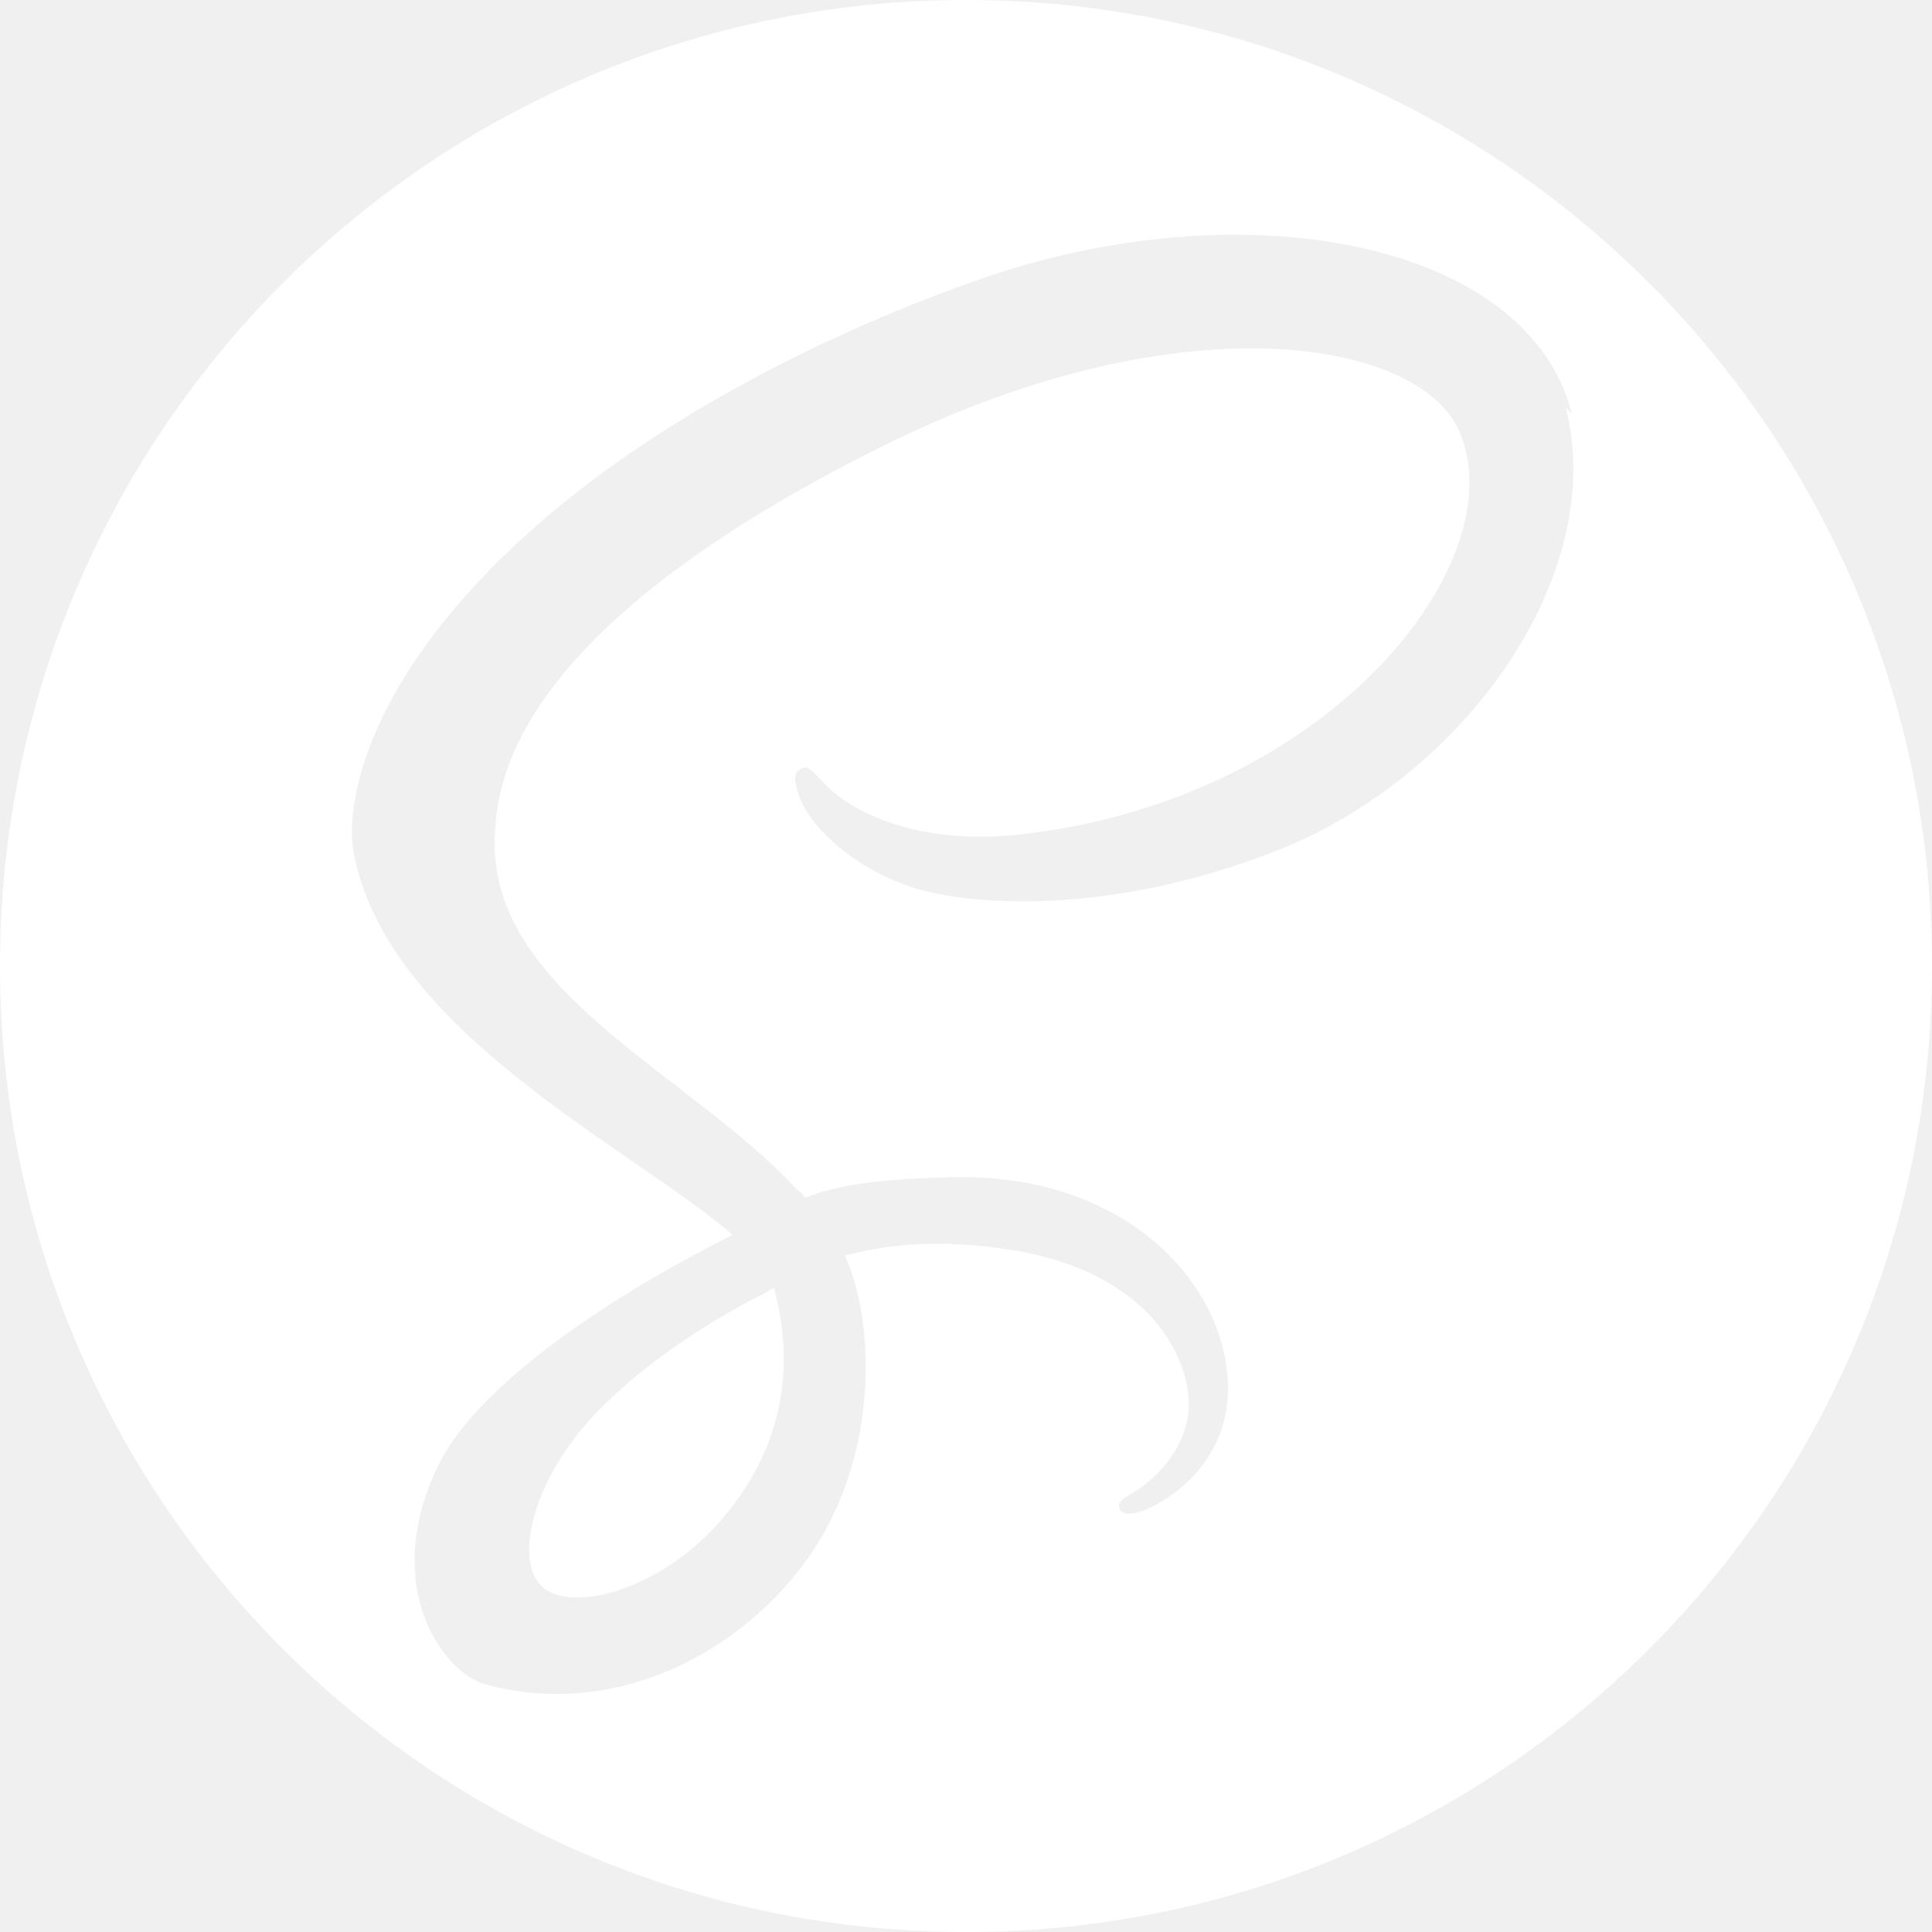
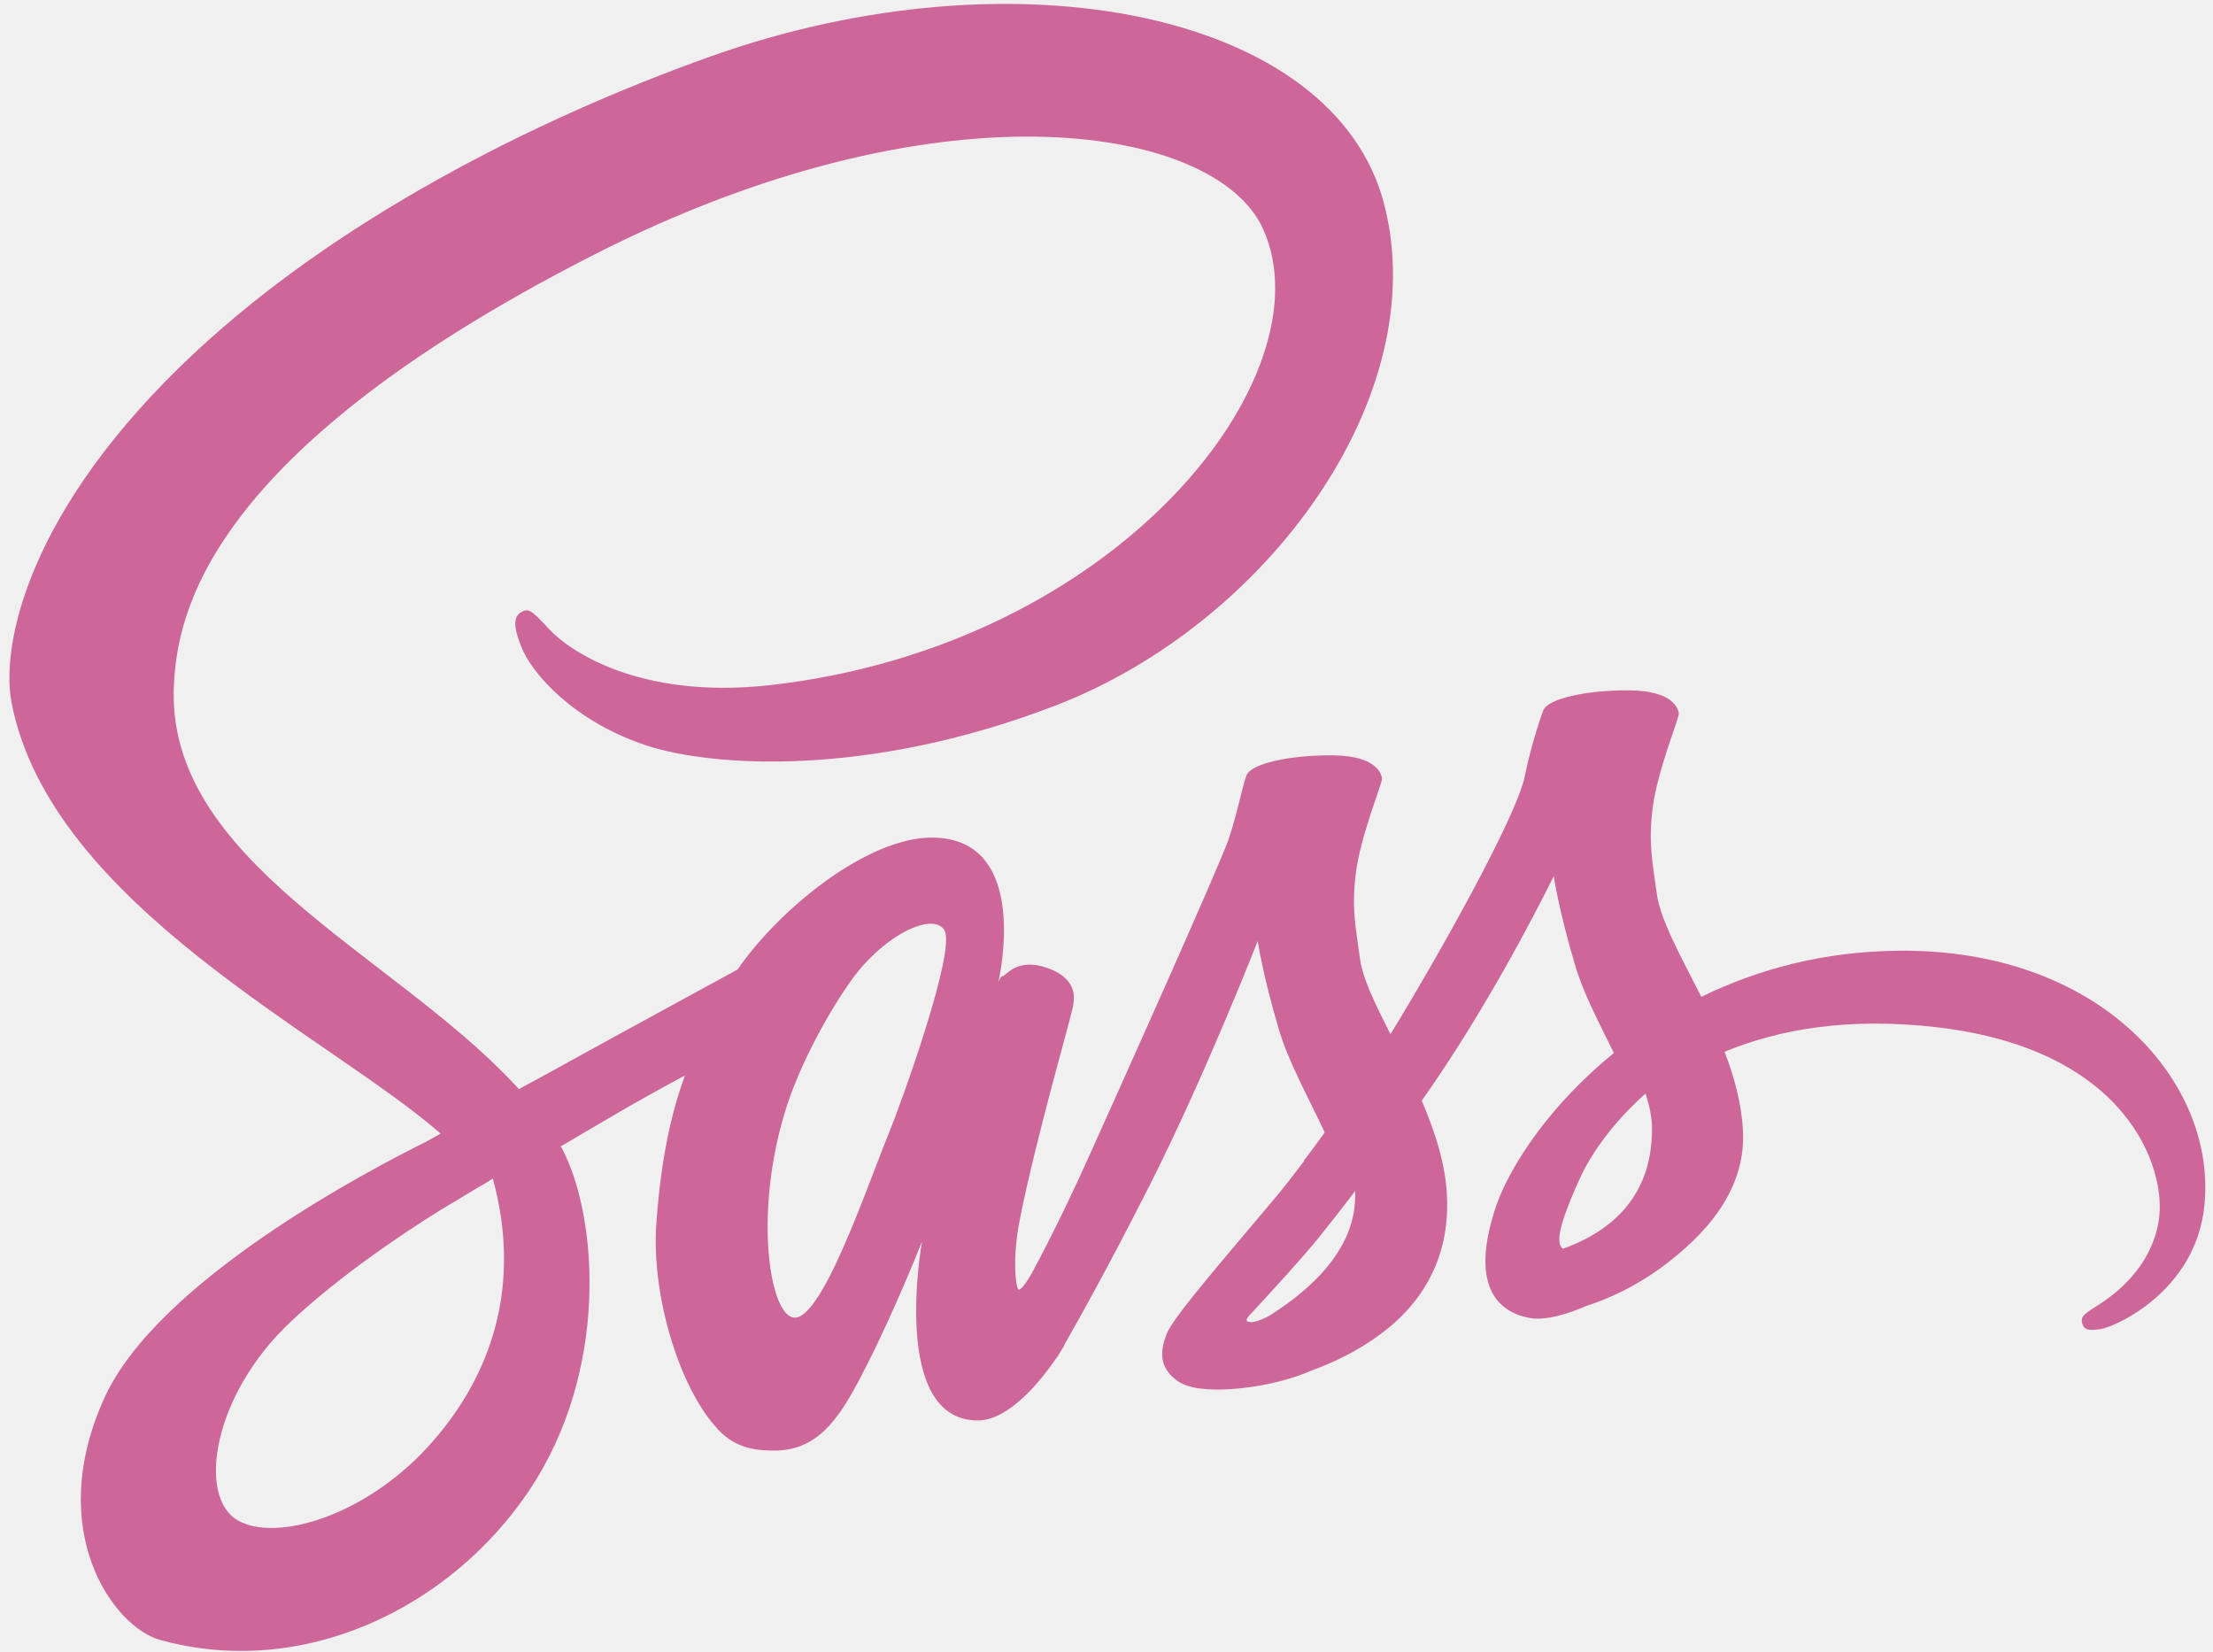
- <svg xmlns="http://www.w3.org/2000/svg" role="img" viewBox="0 0 24 24" fill="white">
-   <path d="M12 0c6.627 0 12 5.373 12 12s-5.373 12-12 12S0 18.627 0 12 5.373 0 12 0zM9.615 15.998c.175.645.156 1.248-.024 1.792l-.065.18c-.024.061-.052.12-.078.176-.14.29-.326.56-.555.81-.698.759-1.672 1.047-2.09.805-.45-.262-.226-1.335.584-2.19.871-.918 2.12-1.509 2.12-1.509v-.003l.108-.061zm9.911-10.861c-.542-2.133-4.077-2.834-7.422-1.645-1.989.707-4.144 1.818-5.693 3.267C4.568 8.48 4.275 9.98 4.396 10.607c.427 2.211 3.457 3.657 4.703 4.73v.006c-.367.18-3.056 1.529-3.686 2.925-.675 1.47.105 2.521.615 2.655 1.575.436 3.195-.36 4.065-1.649.84-1.261.766-2.881.404-3.676.496-.135 1.08-.195 1.83-.104 2.101.24 2.521 1.56 2.43 2.1-.09.539-.523.854-.674.944-.15.091-.195.12-.181.181.015.09.091.09.21.075.165-.03 1.096-.45 1.141-1.471.045-1.29-1.186-2.729-3.375-2.7-.9.016-1.471.091-1.875.256-.03-.045-.061-.075-.105-.105-1.35-1.455-3.855-2.475-3.75-4.41.03-.705.285-2.564 4.8-4.814 3.705-1.846 6.661-1.335 7.171-.21.733 1.604-1.576 4.59-5.431 5.024-1.47.165-2.235-.404-2.431-.615-.209-.225-.239-.24-.314-.194-.12.06-.045.255 0 .375.12.3.585.825 1.396 1.095.704.225 2.43.359 4.5-.45 2.324-.899 4.139-3.405 3.614-5.505l.073.067z" />
+ <svg xmlns="http://www.w3.org/2000/svg" aria-hidden="true" role="img" width="1.34em" height="1em" preserveAspectRatio="xMidYMid meet" viewBox="0 0 256 192">
+   <path d="M220.281 110.514c-8.906.046-16.647 2.191-23.128 5.362c-2.379-4.71-4.757-8.906-5.176-11.984c-.467-3.59-1.026-5.782-.467-10.072c.56-4.29 3.078-10.399 3.031-10.865c-.046-.466-.56-2.658-5.689-2.704c-5.129-.047-9.559.979-10.072 2.331c-.513 1.352-1.492 4.43-2.145 7.6c-.886 4.664-10.258 21.31-15.62 30.03c-1.726-3.403-3.218-6.388-3.545-8.766c-.466-3.59-1.026-5.782-.466-10.072c.56-4.29 3.078-10.398 3.031-10.865c-.047-.466-.56-2.658-5.689-2.704c-5.13-.047-9.56.979-10.072 2.331c-.513 1.353-1.073 4.523-2.145 7.601c-1.073 3.078-13.523 30.87-16.787 38.05a214.726 214.726 0 0 1-4.15 8.627s-.047.14-.187.373a117.773 117.773 0 0 1-1.398 2.658v.046c-.7 1.26-1.446 2.425-1.819 2.425c-.28 0-.793-3.357.093-7.927c1.865-9.652 6.295-24.667 6.249-25.18c0-.28.839-2.891-2.891-4.244c-3.638-1.352-4.943.886-5.27.886c-.326 0-.56.793-.56.793s4.058-16.88-7.74-16.88c-7.367 0-17.533 8.067-22.569 15.341a6269.96 6269.96 0 0 0-17.16 9.373c-2.75 1.539-5.595 3.078-8.253 4.523c-.187-.186-.373-.42-.56-.606c-14.269-15.248-40.661-26.02-39.542-46.49c.42-7.461 2.984-27.046 50.687-50.827c39.262-19.352 70.505-13.99 75.914-2.099c7.74 16.974-16.74 48.496-57.309 53.065c-15.481 1.726-23.595-4.243-25.646-6.481c-2.145-2.332-2.472-2.472-3.265-2.005c-1.305.7-.466 2.798 0 4.01c1.213 3.17 6.202 8.766 14.642 11.518c7.461 2.424 25.6 3.777 47.563-4.71c24.574-9.513 43.786-35.952 38.144-58.101c-5.643-22.476-42.947-29.89-78.246-17.347C61.086 13.99 38.33 25.74 21.963 41.035C2.518 59.22-.56 75.028.699 81.65c4.524 23.501 36.932 38.796 49.895 50.127c-.653.373-1.26.7-1.772.98c-6.482 3.217-31.196 16.133-37.351 29.796c-6.994 15.481 1.12 26.58 6.482 28.071c16.647 4.617 33.76-3.683 42.946-17.393c9.186-13.709 8.067-31.522 3.824-39.682c-.047-.093-.093-.187-.187-.28c1.679-.979 3.404-2.005 5.083-2.984a247.933 247.933 0 0 1 9.373-5.27c-1.586 4.337-2.752 9.513-3.311 16.974c-.7 8.767 2.89 20.144 7.6 24.62c2.099 1.96 4.57 2.006 6.156 2.006c5.502 0 7.974-4.57 10.725-9.979c3.357-6.621 6.388-14.315 6.388-14.315s-3.777 20.797 6.482 20.797c3.73 0 7.507-4.85 9.186-7.321v.046s.093-.14.28-.466c.373-.606.606-.98.606-.98v-.092c1.492-2.612 4.85-8.534 9.839-18.373c6.435-12.683 12.637-28.537 12.637-28.537s.56 3.87 2.471 10.305c1.12 3.777 3.45 7.927 5.316 11.937c-1.492 2.099-2.425 3.264-2.425 3.264l.047.047c-1.213 1.585-2.518 3.31-3.964 4.99c-5.083 6.061-11.144 13.01-11.984 15.014c-.98 2.378-.746 4.104 1.12 5.503c1.352 1.026 3.776 1.165 6.248 1.026c4.57-.327 7.787-1.446 9.372-2.145c2.472-.886 5.363-2.239 8.067-4.244c4.99-3.684 8.02-8.953 7.741-15.9c-.14-3.824-1.399-7.648-2.938-11.239c.467-.652.886-1.305 1.353-1.958c7.88-11.518 13.989-24.155 13.989-24.155s.56 3.87 2.471 10.306c.933 3.264 2.845 6.808 4.523 10.258c-7.414 6.016-11.984 13.01-13.616 17.58c-2.937 8.487-.653 12.31 3.684 13.196c1.958.42 4.756-.513 6.808-1.399c2.611-.839 5.689-2.284 8.627-4.43c4.99-3.683 9.792-8.813 9.512-15.76c-.14-3.171-.979-6.296-2.145-9.327c6.295-2.61 14.409-4.056 24.76-2.844c22.197 2.611 26.58 16.46 25.74 22.29c-.839 5.828-5.502 8.999-7.04 9.978c-1.54.98-2.052 1.306-1.912 2.005c.186 1.026.932.98 2.238.793c1.819-.326 11.658-4.71 12.077-15.435c.7-13.709-12.357-28.677-35.439-28.537zM49.055 168.242c-7.368 8.02-17.626 11.051-22.056 8.487c-4.756-2.752-2.891-14.596 6.155-23.082c5.502-5.176 12.59-9.98 17.3-12.917c1.072-.653 2.658-1.585 4.57-2.751c.326-.187.513-.28.513-.28l1.119-.7c3.31 12.124.14 22.803-7.601 31.243zm53.625-36.465c-2.565 6.249-7.927 22.243-11.191 21.357c-2.798-.746-4.524-12.87-.56-24.854c2.005-6.016 6.248-13.197 8.72-15.994c4.01-4.477 8.44-5.97 9.512-4.15c1.353 2.378-4.896 19.724-6.481 23.641zm44.252 21.17c-1.073.56-2.098.933-2.565.653c-.326-.187.467-.933.467-.933s5.549-5.968 7.74-8.673c1.26-1.585 2.751-3.45 4.337-5.549v.606c0 7.135-6.902 11.938-9.98 13.896zm34.133-7.787c-.793-.56-.653-2.425 2.005-8.254c1.026-2.285 3.45-6.108 7.601-9.792c.466 1.492.793 2.938.746 4.29c-.047 9-6.481 12.357-10.352 13.756z" fill="#CD6799" />
</svg>
